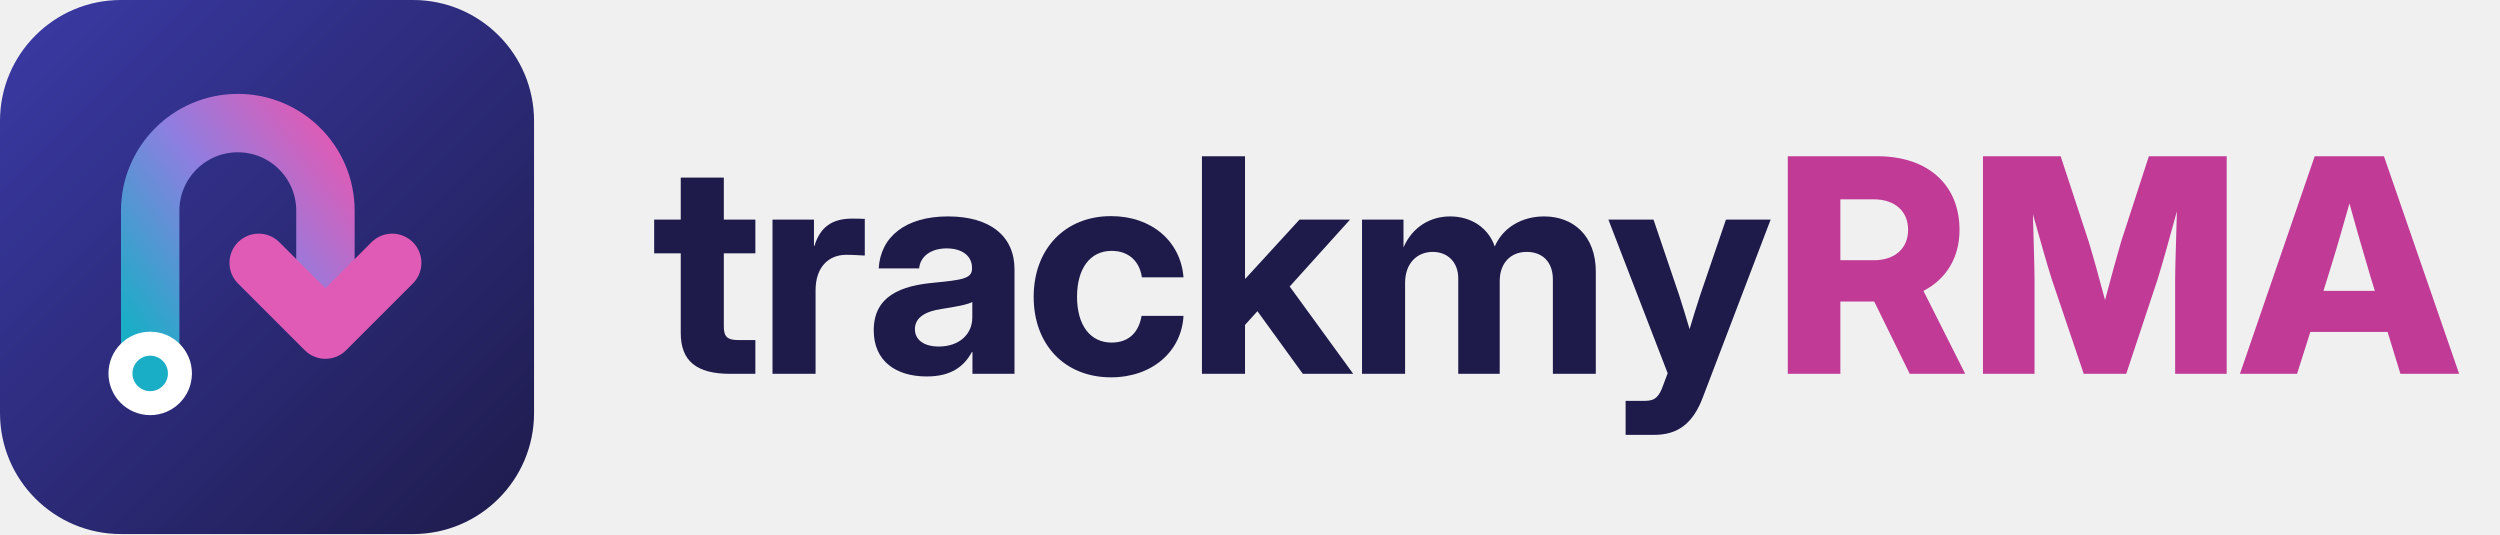
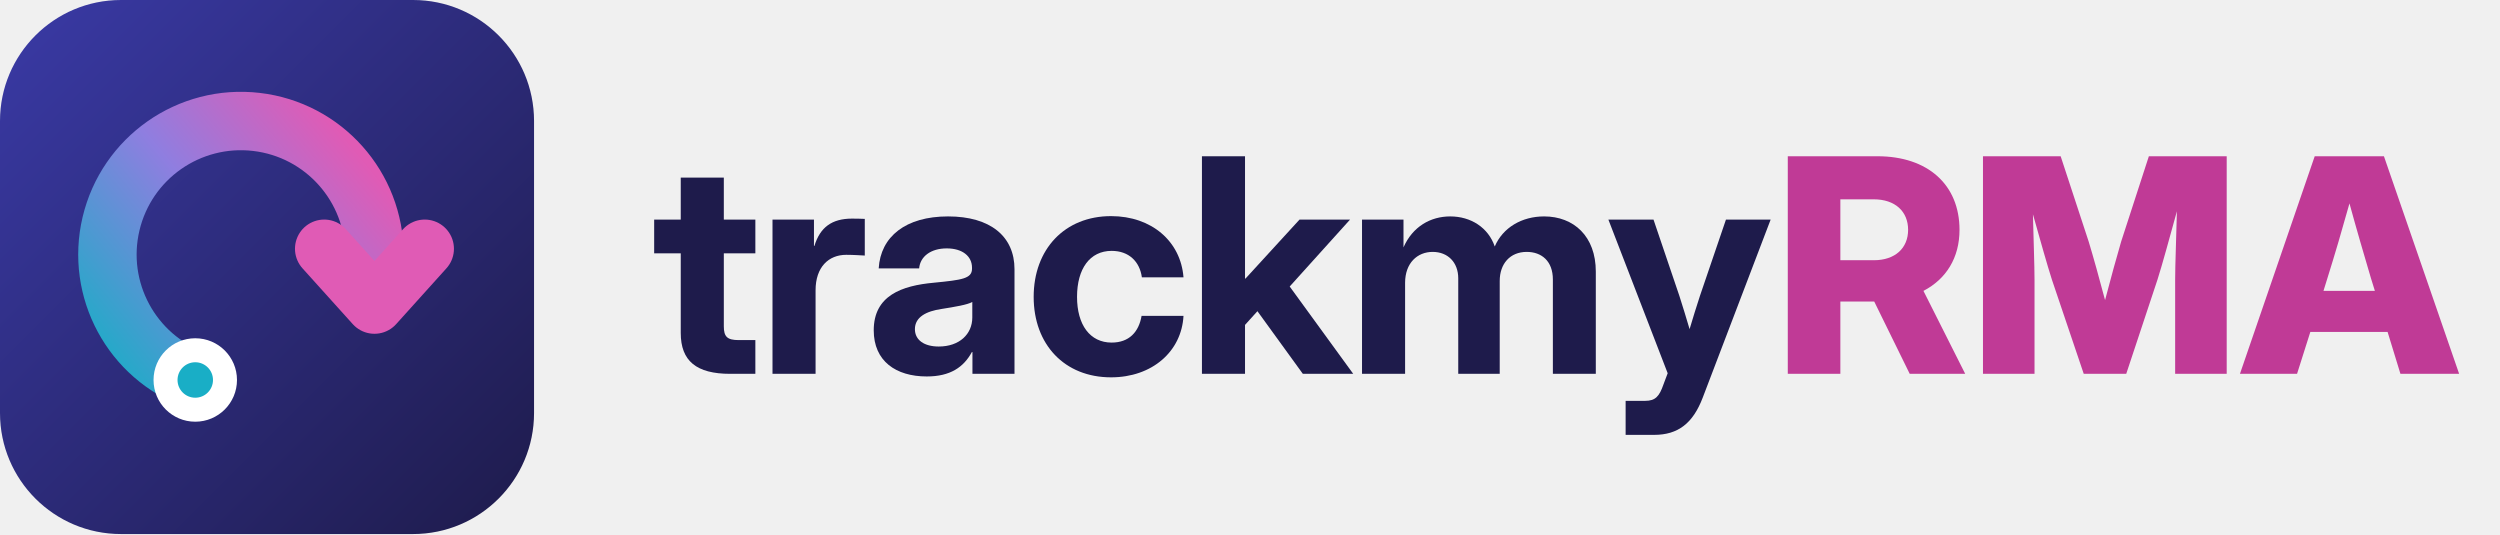
<svg xmlns="http://www.w3.org/2000/svg" viewBox="0 0 749 160" width="749" height="160">
  <defs>
    <linearGradient id="bg" x1="0" y1="0" x2="1" y2="1">
      <stop offset="0" stop-color="#3a3aa6" />
      <stop offset="1" stop-color="#1e1b4b" />
    </linearGradient>
-     <linearGradient id="st" x1="0" y1="1" x2="1" y2="0">
+     <linearGradient id="st" x1="0" y1="1" x2="1" y2="0.2">
      <stop offset="0" stop-color="#19aec6" />
      <stop offset=".55" stop-color="#8f7ee0" />
      <stop offset="1" stop-color="#e05bb5" />
    </linearGradient>
  </defs>
  <g transform="scale(0.3125)">
    <rect width="512" height="512" rx="116" fill="url(#bg)" />
-     <g transform="translate(-28 -34)">
-       <path d="M172 380 V236 A84 84 0 0 1 340 236 V318" fill="none" stroke="url(#st)" stroke-width="56" stroke-linecap="round" stroke-linejoin="round" />
-       <path d="M276 286 L340 350 L404 286" fill="none" stroke="#e05bb5" stroke-width="56" stroke-linecap="round" stroke-linejoin="round" />
-       <circle cx="172" cy="392" r="40" fill="#ffffff" />
-       <circle cx="172" cy="392" r="17" fill="#19aec6" />
+     <g transform="translate(-25 -18)">
+       <path d="M212.2 382.3 A128 128 0 1 1 384.0 262.0" fill="none" stroke="url(#st)" stroke-width="56" stroke-linecap="round" />
+       <path d="M432.2 256.5 L384.0 310.0 L335.8 256.5" fill="none" stroke="#e05bb5" stroke-width="56" stroke-linecap="round" stroke-linejoin="round" />
+       <circle cx="212.2" cy="382.3" r="40" fill="#fff" />
+       <circle cx="212.2" cy="382.3" r="17" fill="#19aec6" />
    </g>
  </g>
  <g fill="#1e1b4b">
    <path transform="translate(195.20 112.00) scale(0.04375 -0.04375)" d="M711 1056H495V1344H200V1056H18V825H200V280C200 88 307 0 539 0H711V231H598C518 231 495 254 495 326V825H711Z" />
    <path transform="translate(226.89 112.00) scale(0.04375 -0.04375)" d="M104 0H399V572C399 731 488 815 609 815C659 815 714 811 736 810V1061C712 1062 683 1063 649 1063C510 1063 430 1003 391 876H388V1056H104Z" />
    <path transform="translate(258.97 112.00) scale(0.04375 -0.04375)" d="M427 -18C589 -18 680 46 736 149H740V0H1028V716C1028 942 862 1078 573 1078C283 1078 111 940 98 722H375C382 803 454 859 564 859C672 859 737 805 737 727V720C737 652 669 643 476 624C256 604 64 536 64 298C64 87 216 -18 427 -18ZM509 187C410 187 346 231 346 306C346 390 426 429 527 444C622 459 705 473 739 492V386C739 272 651 187 509 187Z" />
    <path transform="translate(307.15 112.00) scale(0.04375 -0.04375)" d="M588 -24C869 -24 1071 153 1084 397H797C778 286 711 214 592 214C444 214 355 335 355 527C355 720 443 842 592 842C710 842 784 769 799 661H1084C1065 907 866 1080 588 1080C271 1080 58 854 58 527C58 200 270 -24 588 -24Z" />
    <path transform="translate(355.55 112.00) scale(0.04375 -0.04375)" d="M104 0H399V335L484 429L795 0H1140L705 598L1118 1056H772L402 652H399V1490H104Z" />
    <path transform="translate(403.51 112.00) scale(0.04375 -0.04375)" d="M104 0H399V623C399 759 483 835 588 835C691 835 763 764 763 654V0H1047V636C1047 754 1118 835 1232 835C1333 835 1411 773 1411 646V0H1705V700C1705 942 1554 1078 1351 1078C1198 1078 1068 1001 1013 872C969 1001 850 1078 708 1078C574 1078 451 1009 388 866V1056H104Z" />
    <path transform="translate(481.35 112.00) scale(0.04375 -0.04375)" d="M130 -418H325C489 -418 591 -339 658 -163L1123 1056H817L639 534C614 459 591 382 568 306C546 382 522 458 498 534L321 1056H12L418 4L389 -73C361 -154 334 -185 264 -185H130Z" />
  </g>
  <g fill="#c03a96">
    <path transform="translate(531.42 112.00) scale(0.04375 -0.04375)" d="M96 0H456V495H688L931 0H1311L1025 568C1181 649 1272 795 1272 986C1272 1295 1055 1490 710 1490H96ZM456 778V1195H685C830 1195 920 1113 920 986C920 860 830 778 686 778Z" />
    <path transform="translate(589.90 112.00) scale(0.04375 -0.04375)" d="M96 0H449V645C449 743 442 922 438 1093C487 919 537 741 568 645L786 0H1077L1291 645C1323 745 1374 932 1424 1113C1420 936 1412 747 1412 645V0H1765V1490H1232L1042 905C1014 810 969 646 932 505C895 646 849 810 820 905L628 1490H96Z" />
    <path transform="translate(670.87 112.00) scale(0.04375 -0.04375)" d="M5 0H396L487 287H1016L1104 0H1506L991 1490H517ZM577 568 604 655C656 821 704 984 755 1167C805 984 853 821 902 655L929 568Z" />
  </g>
</svg>
